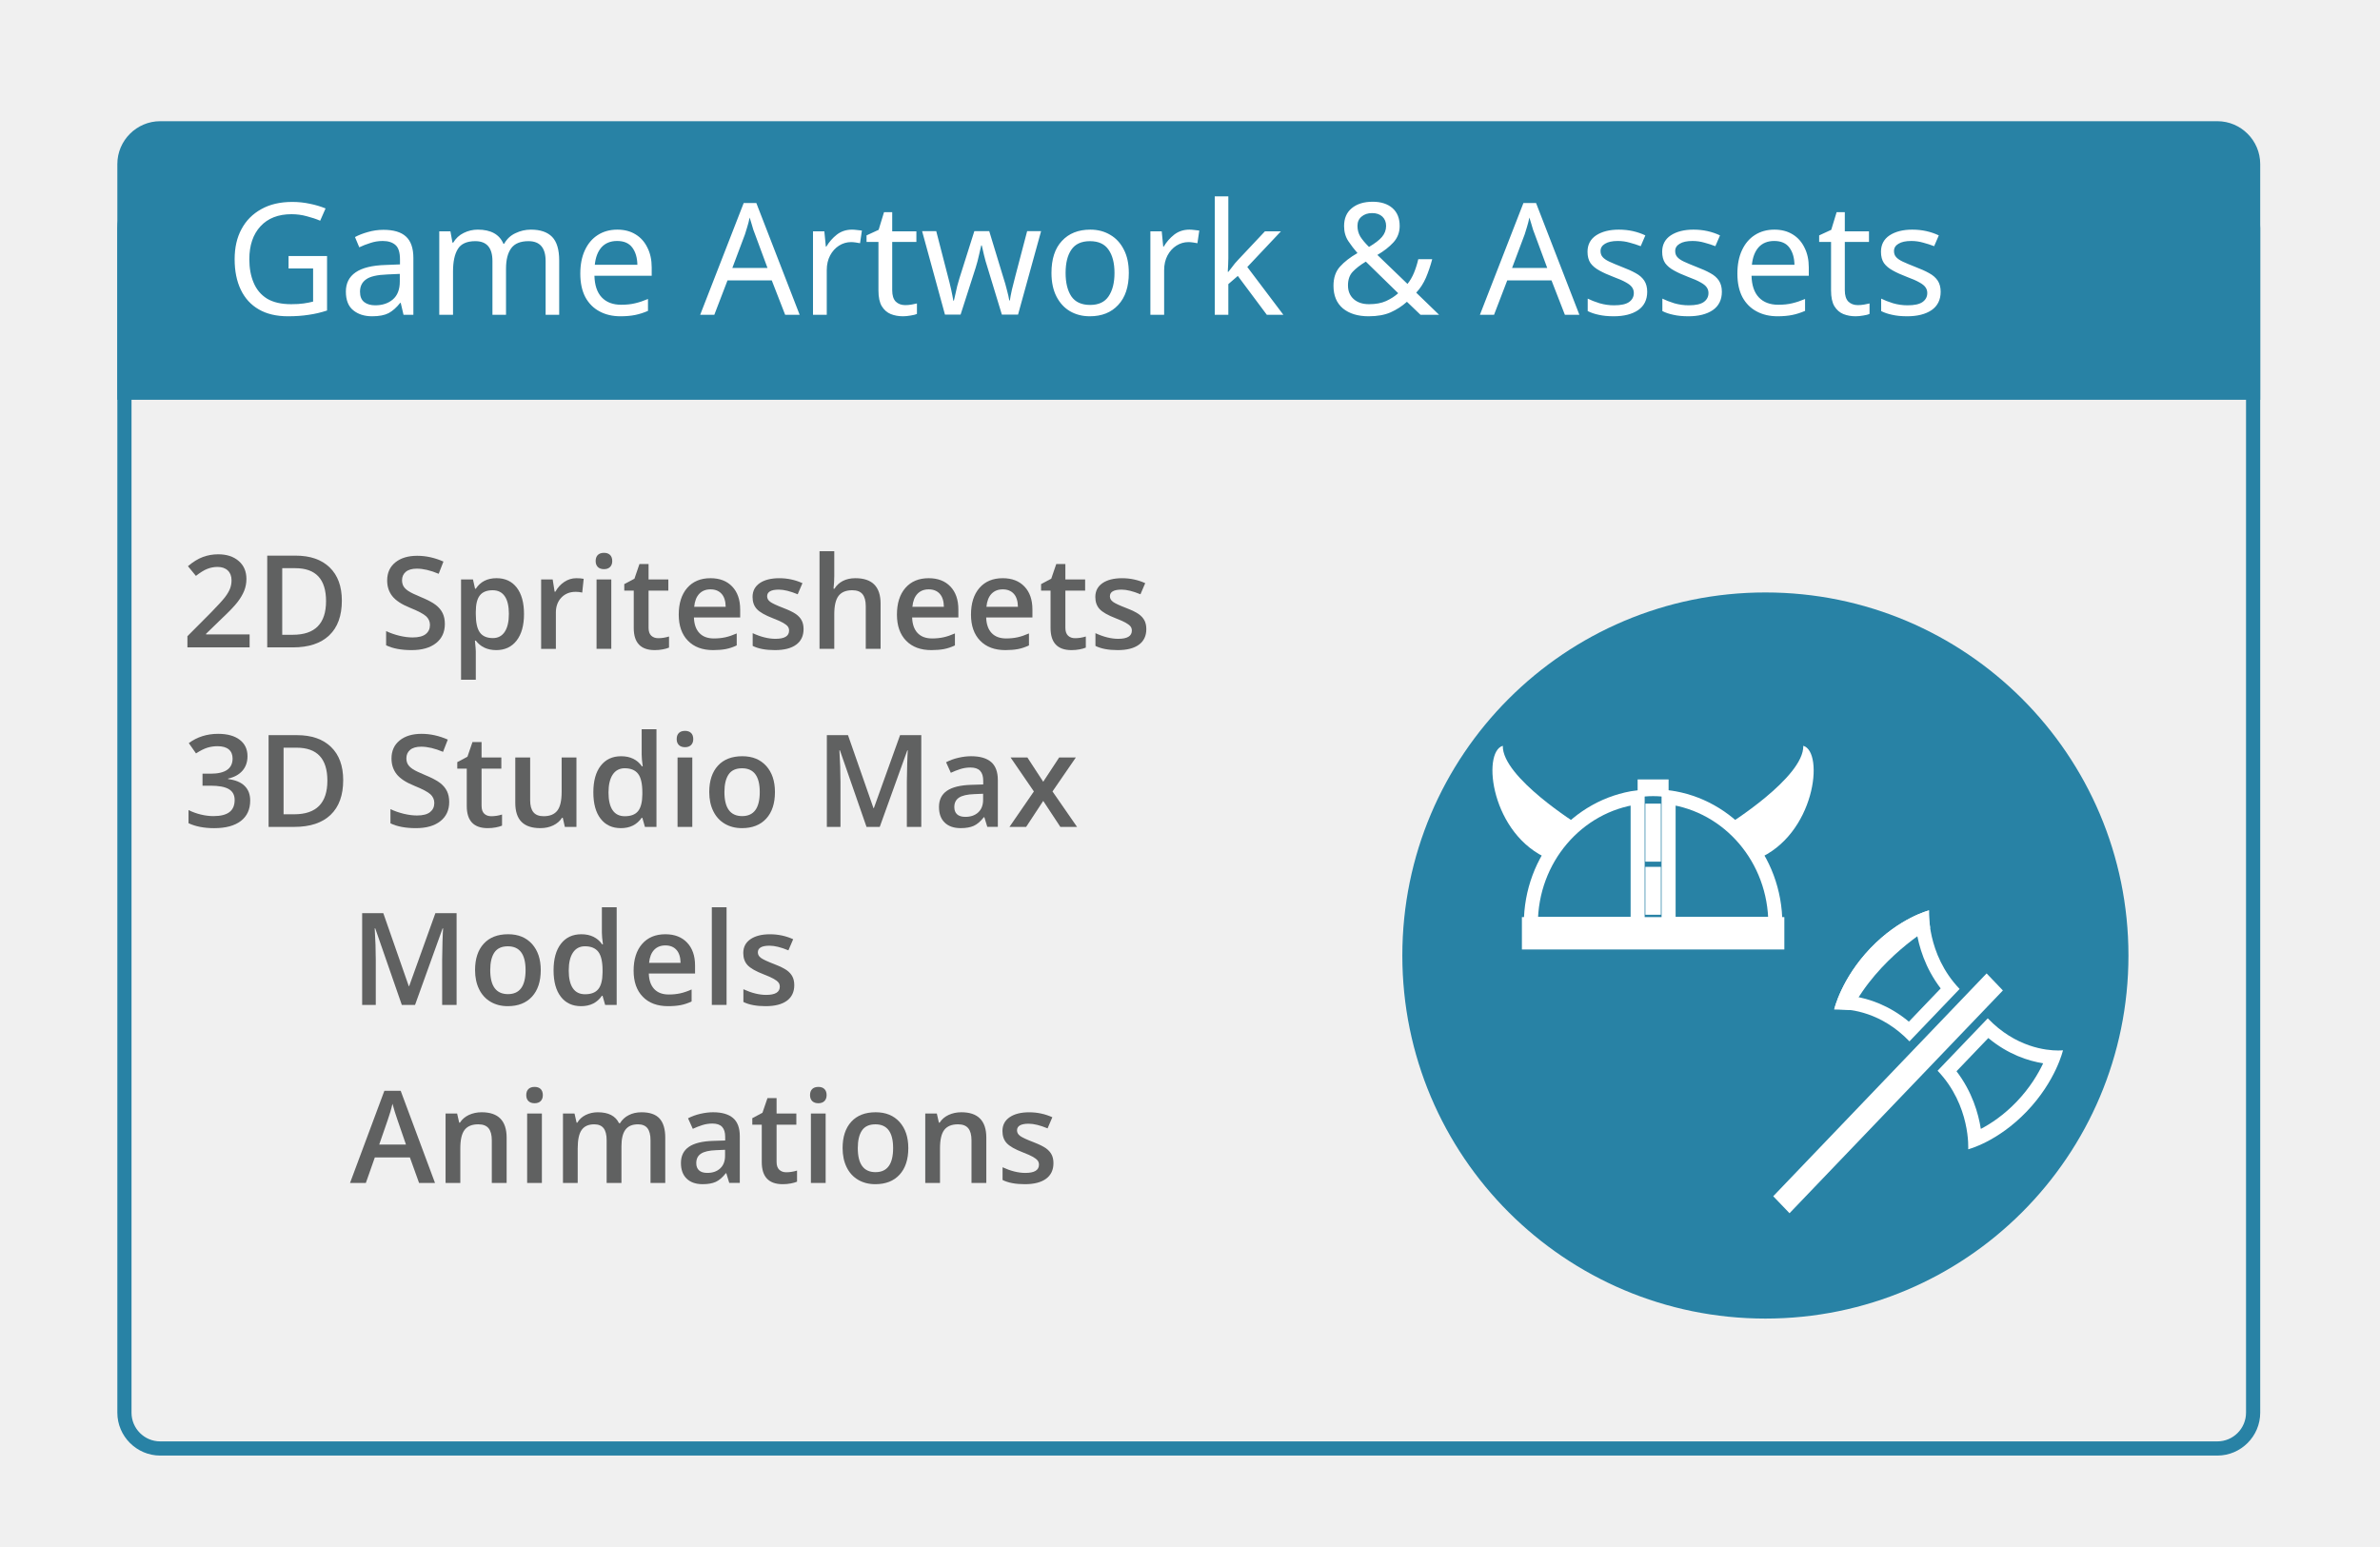
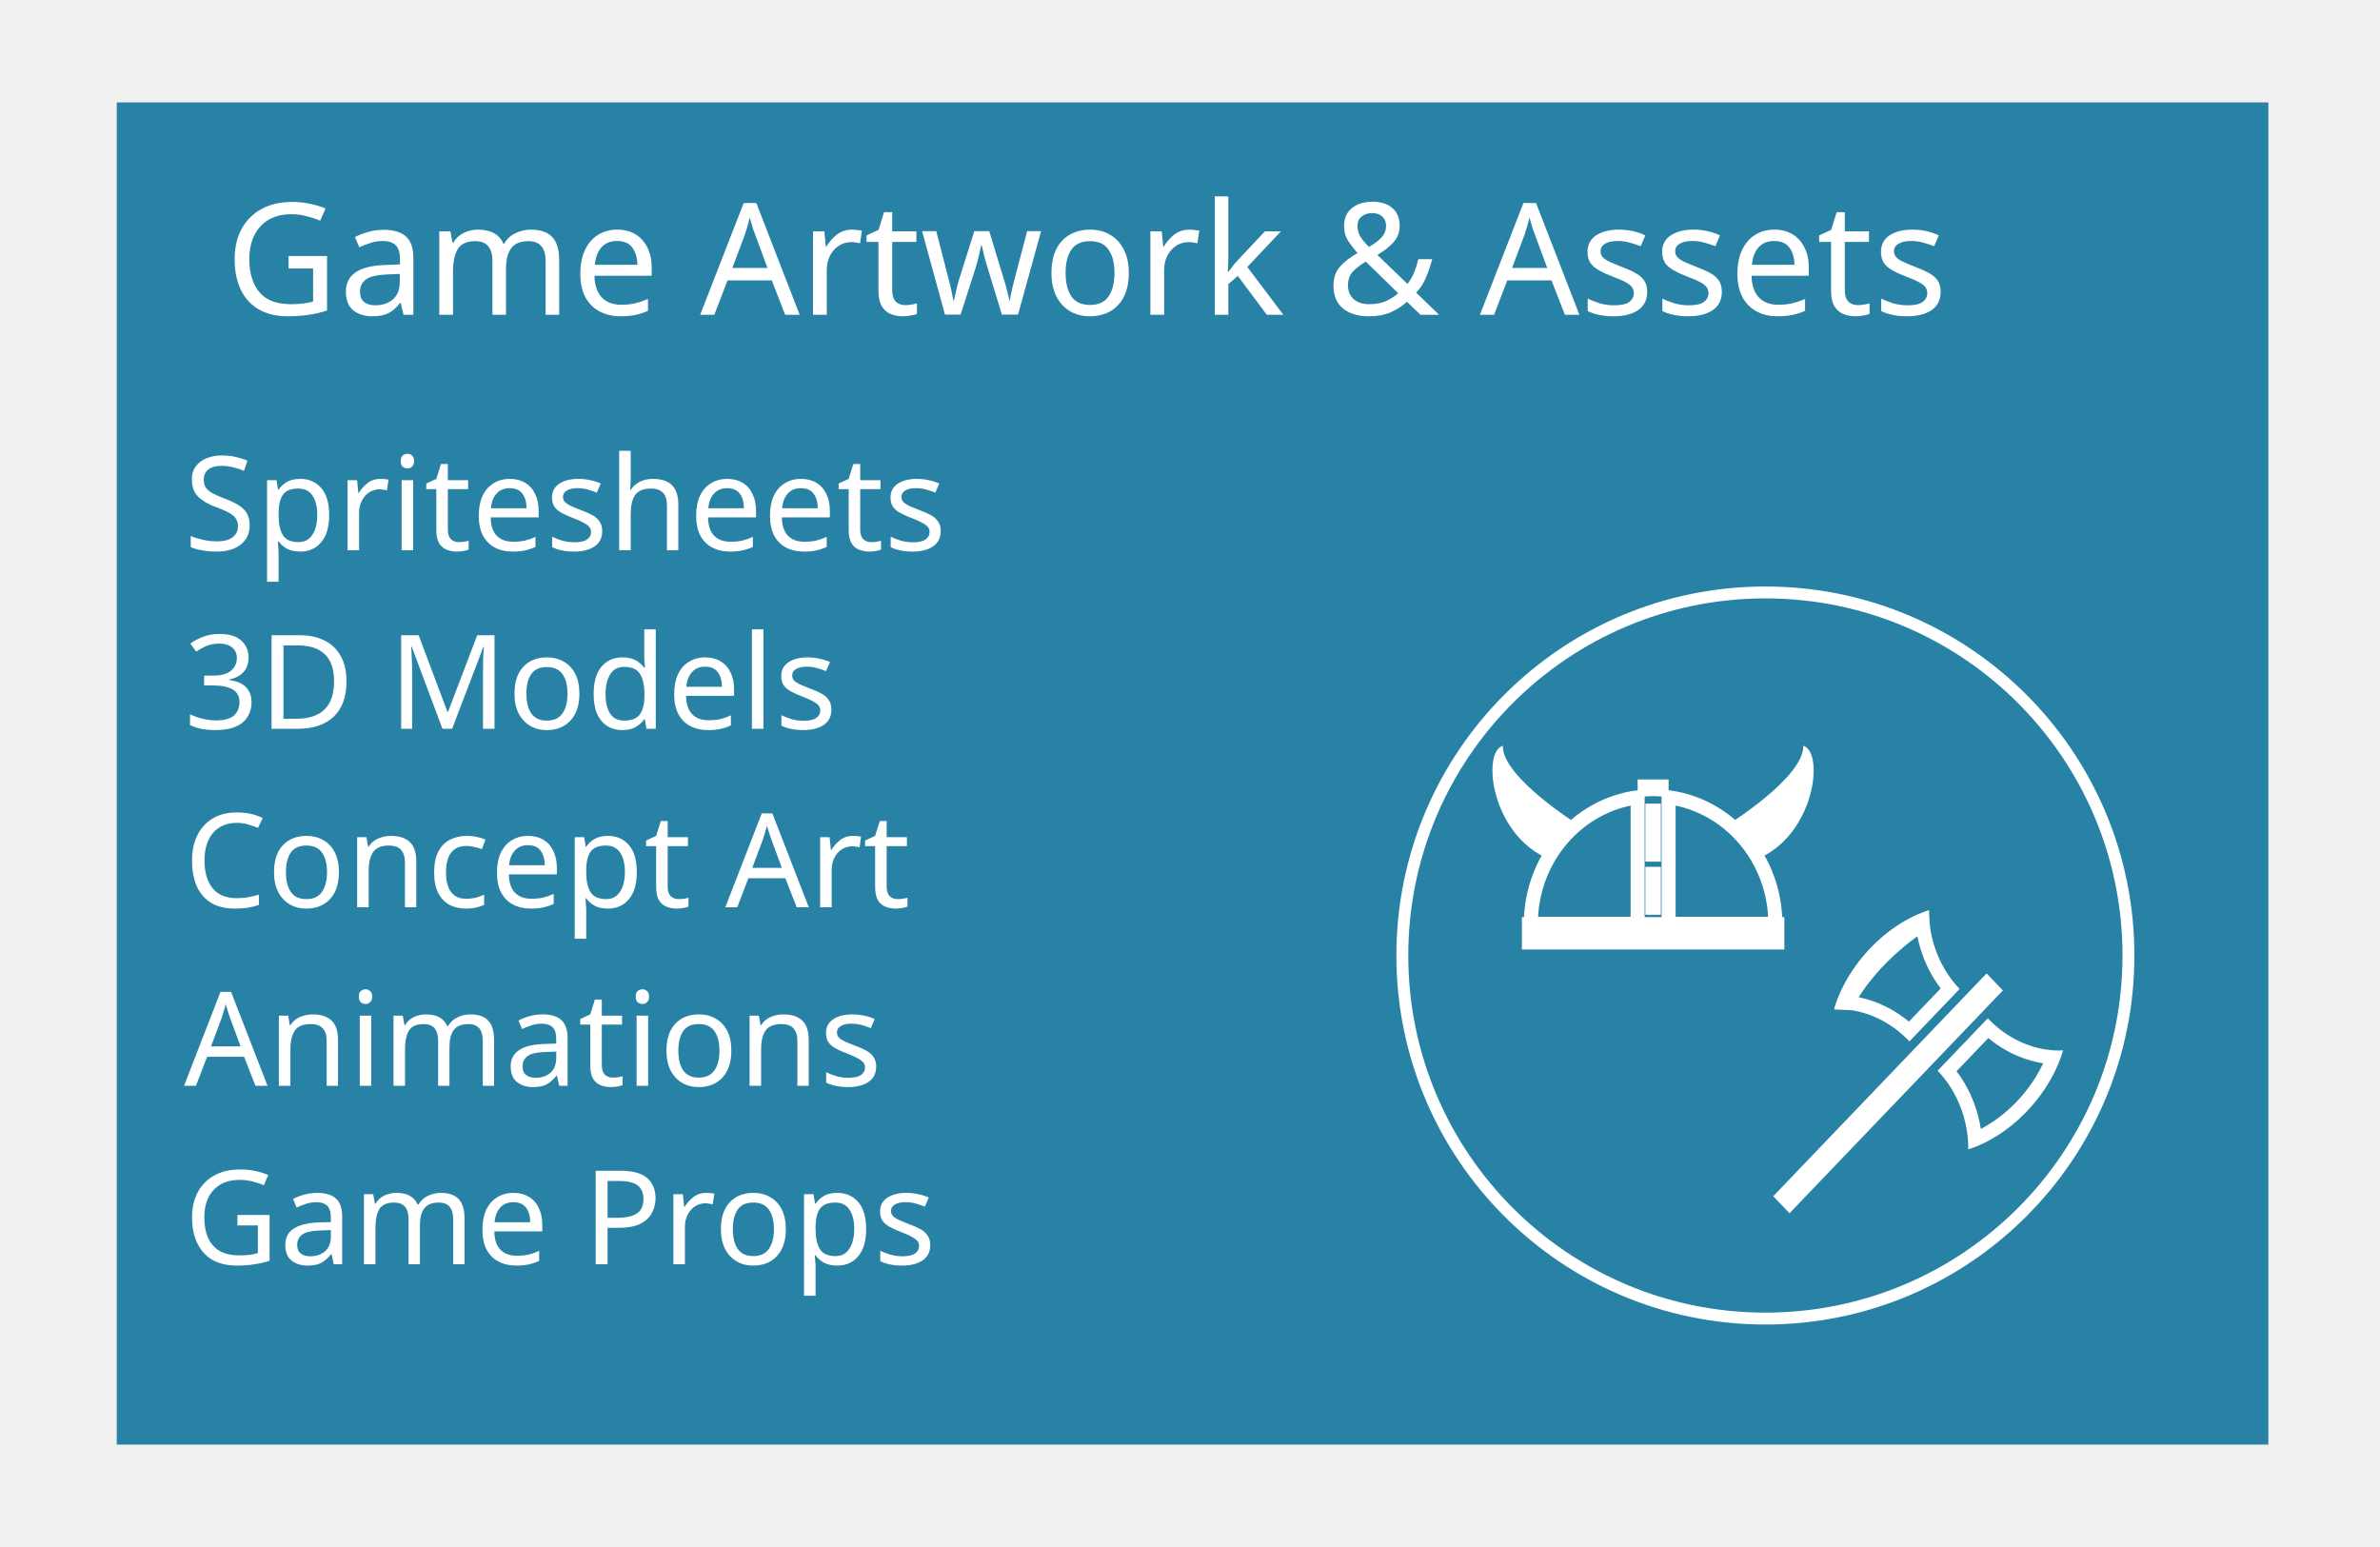
<svg xmlns="http://www.w3.org/2000/svg" version="1.1" x="0px" y="0px" width="200px" height="130px" viewBox="0 0 200 130" enable-background="new 0 0 200 130" xml:space="preserve">
  <g id="Layer_1">
-     <path fill="#606161" d="M20.975,54.401H15.75v-0.939l1.988-1.998c0.587-0.602,0.976-1.027,1.168-1.279   c0.191-0.251,0.331-0.487,0.419-0.709s0.132-0.458,0.132-0.711c0-0.35-0.104-0.624-0.313-0.823   c-0.21-0.201-0.498-0.301-0.867-0.301c-0.296,0-0.582,0.055-0.857,0.163c-0.276,0.109-0.595,0.307-0.957,0.59l-0.67-0.816   c0.429-0.362,0.846-0.619,1.25-0.77c0.404-0.151,0.835-0.228,1.292-0.228c0.717,0,1.292,0.188,1.725,0.563   c0.433,0.374,0.648,0.878,0.648,1.511c0,0.348-0.063,0.678-0.188,0.991c-0.125,0.313-0.316,0.635-0.574,0.968   c-0.259,0.332-0.688,0.781-1.29,1.347l-1.339,1.298v0.052h3.659V54.401z" />
-     <path fill="#606161" d="M28.727,50.473c0,1.272-0.353,2.245-1.06,2.918c-0.707,0.674-1.725,1.011-3.054,1.011h-2.156v-7.71h2.384   c1.227,0,2.181,0.33,2.863,0.991C28.386,48.344,28.727,49.274,28.727,50.473z M27.399,50.515c0-1.847-0.863-2.769-2.59-2.769   h-1.092v5.596h0.896C26.47,53.342,27.399,52.399,27.399,50.515z" />
-     <g>
-       <g>
-         <path fill="#2882A5" d="M186.333,16.775c1.328,0,2.409,1.082,2.409,2.411v99.527c0,1.33-1.081,2.412-2.409,2.412H13.463     c-1.33,0-2.411-1.082-2.411-2.412V19.187c0-1.329,1.082-2.411,2.411-2.411H186.333 M186.333,15.585H13.463     c-1.979,0-3.602,1.622-3.602,3.602v99.527c0,1.98,1.623,3.603,3.602,3.603h172.871c1.979,0,3.6-1.622,3.6-3.603V19.187     C189.933,17.207,188.313,15.585,186.333,15.585L186.333,15.585z" />
-       </g>
-     </g>
-     <path fill="#2882A5" d="M186.333,10.185H13.463c-1.979,0-3.602,1.62-3.602,3.601V28.19v1.803v3.603h3.602h172.871h3.6v-3.603V28.19   V13.785C189.933,11.805,188.313,10.185,186.333,10.185z" />
+     <rect x="9.813" y="8.606" fill="#2882A5" width="180.806" height="112.787" />
    <g>
      <rect x="18.92" y="16.499" fill="none" width="171.363" height="14.794" />
      <text transform="matrix(1 0 0 1 18.9209 26.4531)" fill="#FFFFFF" font-family="'OpenSans-Semibold'" font-size="13.097">Game Artwork &amp; Assets</text>
    </g>
-     <circle fill="#2882A5" cx="148.352" cy="80.295" r="30.509" />
-     <path fill="#606161" d="M37.383,52.433c0,0.685-0.248,1.224-0.743,1.612c-0.496,0.392-1.18,0.586-2.052,0.586   s-1.585-0.135-2.141-0.405v-1.193c0.352,0.167,0.726,0.296,1.12,0.392c0.396,0.094,0.764,0.142,1.105,0.142   c0.499,0,0.867-0.095,1.104-0.284c0.237-0.19,0.355-0.444,0.355-0.765c0-0.288-0.108-0.533-0.326-0.733   c-0.219-0.2-0.668-0.438-1.351-0.713c-0.703-0.283-1.198-0.609-1.487-0.975c-0.288-0.365-0.432-0.805-0.432-1.318   c0-0.644,0.229-1.149,0.686-1.519s1.07-0.555,1.84-0.555c0.738,0,1.474,0.163,2.204,0.485l-0.4,1.029   c-0.686-0.289-1.297-0.433-1.835-0.433c-0.408,0-0.718,0.089-0.929,0.266c-0.211,0.179-0.316,0.413-0.316,0.704   c0,0.201,0.043,0.372,0.127,0.515c0.084,0.142,0.224,0.276,0.417,0.403s0.541,0.294,1.044,0.502   c0.565,0.235,0.98,0.454,1.244,0.658s0.457,0.435,0.58,0.691S37.383,52.083,37.383,52.433z" />
-     <path fill="#606161" d="M41.703,54.631c-0.738,0-1.312-0.265-1.72-0.797H39.91c0.049,0.493,0.073,0.792,0.073,0.897v2.389h-1.239   v-8.427h1.002c0.028,0.108,0.087,0.369,0.175,0.78h0.063c0.387-0.591,0.967-0.886,1.74-0.886c0.729,0,1.295,0.264,1.701,0.791   c0.405,0.527,0.609,1.268,0.609,2.219c0,0.954-0.207,1.697-0.62,2.231S42.43,54.631,41.703,54.631z M41.402,49.6   c-0.492,0-0.852,0.145-1.078,0.433c-0.228,0.288-0.341,0.749-0.341,1.382v0.184c0,0.712,0.113,1.225,0.338,1.544   c0.225,0.317,0.593,0.477,1.103,0.477c0.429,0,0.759-0.176,0.991-0.527c0.231-0.352,0.348-0.852,0.348-1.502   c0-0.654-0.115-1.149-0.346-1.485S41.848,49.6,41.402,49.6z" />
-     <path fill="#606161" d="M48.431,48.588c0.25,0,0.455,0.018,0.617,0.053l-0.121,1.155c-0.176-0.042-0.358-0.063-0.549-0.063   c-0.495,0-0.897,0.162-1.205,0.485s-0.461,0.743-0.461,1.26v3.048h-1.239v-5.832h0.97l0.164,1.027h0.063   c0.193-0.347,0.445-0.623,0.756-0.827C47.738,48.689,48.073,48.588,48.431,48.588z" />
-     <path fill="#606161" d="M50.055,47.147c0-0.221,0.062-0.392,0.182-0.511c0.122-0.12,0.295-0.18,0.521-0.18   c0.218,0,0.387,0.06,0.509,0.18c0.121,0.119,0.182,0.29,0.182,0.511c0,0.211-0.061,0.377-0.182,0.499   c-0.122,0.121-0.291,0.182-0.509,0.182c-0.226,0-0.398-0.061-0.521-0.182C50.117,47.524,50.055,47.358,50.055,47.147z    M51.369,54.525h-1.239v-5.832h1.239V54.525z" />
-     <path fill="#606161" d="M55.313,53.629c0.303,0,0.604-0.048,0.907-0.142v0.933c-0.137,0.06-0.314,0.11-0.529,0.15   c-0.217,0.041-0.441,0.061-0.673,0.061c-1.175,0-1.762-0.619-1.762-1.856v-3.143H52.46v-0.549l0.854-0.453l0.422-1.234h0.765v1.298   h1.661v0.938h-1.661v3.122c0,0.299,0.074,0.519,0.224,0.662C54.875,53.558,55.071,53.629,55.313,53.629z" />
-     <path fill="#606161" d="M59.933,54.631c-0.907,0-1.617-0.265-2.128-0.793c-0.512-0.53-0.768-1.258-0.768-2.186   c0-0.953,0.237-1.702,0.712-2.248c0.475-0.544,1.127-0.816,1.956-0.816c0.771,0,1.379,0.234,1.825,0.701   c0.446,0.468,0.67,1.111,0.67,1.93v0.67h-3.887c0.018,0.566,0.17,1.001,0.459,1.306c0.288,0.304,0.694,0.456,1.218,0.456   c0.345,0,0.665-0.033,0.962-0.098c0.297-0.065,0.616-0.174,0.958-0.324v1.006c-0.303,0.146-0.608,0.248-0.918,0.308   C60.683,54.601,60.33,54.631,59.933,54.631z M59.706,49.526c-0.394,0-0.709,0.125-0.946,0.375   c-0.237,0.249-0.379,0.612-0.425,1.091h2.647c-0.007-0.481-0.123-0.846-0.348-1.095C60.409,49.65,60.1,49.526,59.706,49.526z" />
-     <path fill="#606161" d="M67.527,52.863c0,0.57-0.208,1.007-0.623,1.312c-0.414,0.304-1.009,0.456-1.782,0.456   c-0.776,0-1.4-0.117-1.872-0.354v-1.07c0.686,0.316,1.324,0.475,1.914,0.475c0.764,0,1.145-0.229,1.145-0.691   c0-0.147-0.042-0.27-0.126-0.368c-0.085-0.099-0.224-0.201-0.417-0.307s-0.462-0.224-0.807-0.358   c-0.672-0.26-1.126-0.52-1.363-0.781c-0.237-0.259-0.356-0.596-0.356-1.012c0-0.498,0.201-0.887,0.604-1.163   c0.403-0.275,0.951-0.413,1.644-0.413c0.686,0,1.334,0.139,1.945,0.416l-0.4,0.934c-0.629-0.26-1.158-0.391-1.587-0.391   c-0.654,0-0.981,0.187-0.981,0.56c0,0.183,0.085,0.337,0.256,0.464c0.17,0.127,0.542,0.301,1.115,0.521   c0.481,0.188,0.832,0.357,1.05,0.512c0.218,0.155,0.38,0.333,0.485,0.536C67.474,52.341,67.527,52.584,67.527,52.863z" />
-     <path fill="#606161" d="M73.997,54.525h-1.244v-3.586c0-0.45-0.091-0.785-0.271-1.008c-0.182-0.221-0.469-0.332-0.862-0.332   c-0.521,0-0.903,0.156-1.147,0.467c-0.244,0.312-0.366,0.833-0.366,1.564v2.895h-1.239V46.32h1.239v2.083   c0,0.334-0.021,0.69-0.063,1.07h0.079c0.169-0.281,0.403-0.499,0.705-0.654c0.3-0.154,0.65-0.231,1.052-0.231   c1.413,0,2.119,0.711,2.119,2.136V54.525z" />
-     <path fill="#606161" d="M78.268,54.631c-0.906,0-1.616-0.265-2.127-0.793c-0.513-0.53-0.768-1.258-0.768-2.186   c0-0.953,0.237-1.702,0.712-2.248c0.475-0.544,1.127-0.816,1.956-0.816c0.771,0,1.378,0.234,1.825,0.701   c0.446,0.468,0.669,1.111,0.669,1.93v0.67H76.65c0.018,0.566,0.17,1.001,0.458,1.306c0.289,0.304,0.694,0.456,1.219,0.456   c0.345,0,0.665-0.033,0.962-0.098c0.297-0.065,0.616-0.174,0.957-0.324v1.006c-0.302,0.146-0.607,0.248-0.917,0.308   C79.019,54.601,78.666,54.631,78.268,54.631z M78.042,49.526c-0.394,0-0.709,0.125-0.946,0.375   c-0.237,0.249-0.379,0.612-0.425,1.091h2.647c-0.007-0.481-0.123-0.846-0.348-1.095C78.745,49.65,78.435,49.526,78.042,49.526z" />
-     <path fill="#606161" d="M84.491,54.631c-0.906,0-1.616-0.265-2.127-0.793c-0.513-0.53-0.768-1.258-0.768-2.186   c0-0.953,0.237-1.702,0.712-2.248c0.475-0.544,1.127-0.816,1.956-0.816c0.771,0,1.378,0.234,1.825,0.701   c0.446,0.468,0.669,1.111,0.669,1.93v0.67h-3.886c0.018,0.566,0.17,1.001,0.458,1.306c0.289,0.304,0.694,0.456,1.219,0.456   c0.345,0,0.665-0.033,0.962-0.098c0.297-0.065,0.616-0.174,0.957-0.324v1.006c-0.302,0.146-0.607,0.248-0.917,0.308   C85.242,54.601,84.888,54.631,84.491,54.631z M84.264,49.526c-0.394,0-0.709,0.125-0.946,0.375   c-0.237,0.249-0.379,0.612-0.425,1.091h2.647c-0.007-0.481-0.123-0.846-0.348-1.095C84.967,49.65,84.658,49.526,84.264,49.526z" />
-     <path fill="#606161" d="M90.339,53.629c0.303,0,0.604-0.048,0.907-0.142v0.933c-0.138,0.06-0.314,0.11-0.53,0.15   c-0.217,0.041-0.44,0.061-0.672,0.061c-1.175,0-1.762-0.619-1.762-1.856v-3.143h-0.796v-0.549l0.854-0.453l0.422-1.234h0.765v1.298   h1.661v0.938h-1.661v3.122c0,0.299,0.075,0.519,0.225,0.662C89.901,53.558,90.097,53.629,90.339,53.629z" />
-     <path fill="#606161" d="M96.33,52.863c0,0.57-0.207,1.007-0.622,1.312c-0.415,0.304-1.009,0.456-1.782,0.456   c-0.777,0-1.401-0.117-1.872-0.354v-1.07c0.686,0.316,1.323,0.475,1.914,0.475c0.763,0,1.145-0.229,1.145-0.691   c0-0.147-0.042-0.27-0.127-0.368c-0.084-0.099-0.223-0.201-0.416-0.307s-0.463-0.224-0.807-0.358   c-0.672-0.26-1.127-0.52-1.363-0.781c-0.238-0.259-0.356-0.596-0.356-1.012c0-0.498,0.201-0.887,0.604-1.163   c0.402-0.275,0.95-0.413,1.644-0.413c0.686,0,1.334,0.139,1.945,0.416l-0.4,0.934c-0.63-0.26-1.158-0.391-1.588-0.391   c-0.653,0-0.98,0.187-0.98,0.56c0,0.183,0.085,0.337,0.256,0.464c0.17,0.127,0.542,0.301,1.115,0.521   c0.481,0.188,0.831,0.357,1.05,0.512c0.218,0.155,0.379,0.333,0.484,0.536C96.277,52.341,96.33,52.584,96.33,52.863z" />
-     <path fill="#606161" d="M20.798,63.549c0,0.488-0.143,0.895-0.427,1.221c-0.285,0.324-0.686,0.544-1.202,0.656v0.042   c0.618,0.077,1.082,0.27,1.392,0.578c0.31,0.307,0.464,0.716,0.464,1.226c0,0.742-0.262,1.313-0.785,1.717   c-0.524,0.402-1.27,0.604-2.236,0.604c-0.854,0-1.575-0.139-2.162-0.417v-1.102c0.327,0.161,0.674,0.287,1.039,0.375   s0.717,0.131,1.055,0.131c0.598,0,1.044-0.11,1.34-0.333c0.295-0.22,0.442-0.563,0.442-1.027c0-0.411-0.163-0.714-0.49-0.907   s-0.84-0.289-1.54-0.289h-0.67v-1.008h0.681c1.23,0,1.846-0.426,1.846-1.276c0-0.33-0.107-0.585-0.321-0.766   c-0.215-0.178-0.531-0.268-0.949-0.268c-0.292,0-0.573,0.041-0.844,0.124c-0.271,0.082-0.591,0.243-0.96,0.481l-0.606-0.865   c0.706-0.519,1.527-0.78,2.463-0.78c0.776,0,1.383,0.168,1.819,0.502C20.581,62.501,20.798,62.961,20.798,63.549z" />
-     <path fill="#606161" d="M28.84,65.559c0,1.272-0.354,2.245-1.06,2.918c-0.707,0.674-1.725,1.01-3.054,1.01h-2.156v-7.71h2.383   c1.228,0,2.182,0.331,2.864,0.991C28.5,63.429,28.84,64.359,28.84,65.559z M27.511,65.601c0-1.847-0.862-2.77-2.589-2.77h-1.092   v5.596h0.896C26.583,68.427,27.511,67.484,27.511,65.601z" />
-     <path fill="#606161" d="M37.748,67.394c0,0.685-0.248,1.224-0.744,1.612c-0.495,0.392-1.179,0.586-2.051,0.586   s-1.586-0.135-2.142-0.405v-1.193c0.352,0.167,0.726,0.296,1.121,0.392c0.396,0.094,0.764,0.142,1.104,0.142   c0.499,0,0.867-0.095,1.105-0.284c0.236-0.19,0.355-0.444,0.355-0.765c0-0.288-0.109-0.533-0.327-0.733s-0.668-0.438-1.35-0.713   c-0.703-0.283-1.199-0.609-1.487-0.975s-0.433-0.805-0.433-1.318c0-0.644,0.229-1.149,0.686-1.519s1.07-0.555,1.841-0.555   c0.738,0,1.473,0.163,2.204,0.485l-0.4,1.029c-0.686-0.289-1.298-0.433-1.836-0.433c-0.407,0-0.717,0.089-0.928,0.266   c-0.211,0.179-0.316,0.413-0.316,0.704c0,0.201,0.042,0.372,0.127,0.515c0.084,0.142,0.223,0.276,0.416,0.403   s0.542,0.294,1.044,0.502c0.566,0.235,0.981,0.454,1.245,0.658s0.457,0.435,0.58,0.691S37.748,67.044,37.748,67.394z" />
-     <path fill="#606161" d="M41.281,68.59c0.302,0,0.604-0.048,0.907-0.142v0.933c-0.138,0.06-0.314,0.11-0.53,0.15   c-0.217,0.041-0.44,0.061-0.673,0.061c-1.174,0-1.761-0.619-1.761-1.856v-3.143h-0.797v-0.549l0.854-0.453l0.422-1.234h0.765v1.298   h1.661v0.938h-1.661v3.122c0,0.299,0.074,0.519,0.224,0.662C40.841,68.519,41.038,68.59,41.281,68.59z" />
-     <path fill="#606161" d="M47.466,69.486l-0.174-0.764h-0.063c-0.172,0.271-0.418,0.482-0.735,0.637   c-0.318,0.155-0.682,0.232-1.089,0.232c-0.707,0-1.234-0.176-1.582-0.527c-0.349-0.352-0.522-0.884-0.522-1.599v-3.812h1.25v3.596   c0,0.447,0.091,0.782,0.274,1.005c0.183,0.224,0.469,0.335,0.859,0.335c0.521,0,0.902-0.156,1.147-0.467   c0.243-0.312,0.366-0.832,0.366-1.564v-2.904h1.244v5.832H47.466z" />
-     <path fill="#606161" d="M52.175,69.592c-0.728,0-1.295-0.264-1.703-0.791s-0.611-1.267-0.611-2.221c0-0.955,0.206-1.7,0.619-2.232   c0.413-0.533,0.985-0.799,1.717-0.799c0.767,0,1.35,0.283,1.751,0.85h0.063c-0.06-0.419-0.089-0.75-0.089-0.992v-2.125h1.244v8.205   h-0.971l-0.216-0.764h-0.058C53.524,69.301,52.942,69.592,52.175,69.592z M52.507,68.59c0.51,0,0.881-0.143,1.113-0.43   c0.231-0.286,0.352-0.752,0.358-1.395v-0.174c0-0.734-0.119-1.258-0.358-1.566c-0.239-0.31-0.613-0.465-1.123-0.465   c-0.437,0-0.772,0.178-1.008,0.53c-0.235,0.354-0.354,0.856-0.354,1.511c0,0.647,0.114,1.14,0.343,1.479   C51.708,68.42,52.05,68.59,52.507,68.59z" />
-     <path fill="#606161" d="M56.864,62.108c0-0.221,0.061-0.392,0.182-0.511c0.122-0.12,0.295-0.18,0.52-0.18   c0.218,0,0.388,0.06,0.509,0.18c0.121,0.119,0.182,0.29,0.182,0.511c0,0.211-0.061,0.377-0.182,0.499   c-0.121,0.121-0.291,0.182-0.509,0.182c-0.225,0-0.397-0.061-0.52-0.182C56.924,62.485,56.864,62.319,56.864,62.108z    M58.176,69.486h-1.239v-5.832h1.239V69.486z" />
-     <path fill="#606161" d="M65.122,66.559c0,0.954-0.244,1.697-0.732,2.231c-0.489,0.534-1.169,0.802-2.041,0.802   c-0.545,0-1.026-0.123-1.445-0.369c-0.418-0.246-0.74-0.599-0.965-1.061c-0.225-0.459-0.338-0.994-0.338-1.604   c0-0.944,0.243-1.683,0.729-2.215c0.484-0.529,1.169-0.795,2.051-0.795c0.844,0,1.512,0.271,2.004,0.814   S65.122,65.639,65.122,66.559z M60.876,66.559c0,1.348,0.498,2.021,1.492,2.021c0.984,0,1.477-0.673,1.477-2.021   c0-1.331-0.495-1.998-1.486-1.998c-0.521,0-0.898,0.173-1.132,0.518C60.994,65.422,60.876,65.917,60.876,66.559z" />
-     <path fill="#606161" d="M72.816,69.486l-2.236-6.438h-0.042c0.06,0.956,0.09,1.853,0.09,2.688v3.75h-1.145v-7.71h1.777l2.141,6.133   h0.032l2.204-6.133h1.782v7.71h-1.213v-3.813c0-0.382,0.01-0.881,0.029-1.497c0.019-0.614,0.036-0.987,0.05-1.118h-0.042   l-2.315,6.429H72.816z" />
-     <path fill="#606161" d="M82.967,69.486l-0.248-0.813h-0.042c-0.281,0.355-0.564,0.597-0.85,0.726   c-0.284,0.128-0.65,0.192-1.097,0.192c-0.573,0-1.021-0.154-1.342-0.464c-0.322-0.31-0.482-0.747-0.482-1.313   c0-0.603,0.223-1.055,0.67-1.362c0.446-0.305,1.126-0.472,2.04-0.5l1.008-0.031v-0.313c0-0.371-0.088-0.65-0.261-0.835   c-0.175-0.185-0.444-0.276-0.81-0.276c-0.299,0-0.586,0.044-0.86,0.132c-0.273,0.088-0.537,0.191-0.791,0.311l-0.4-0.886   c0.316-0.165,0.663-0.291,1.039-0.377s0.731-0.129,1.065-0.129c0.741,0,1.301,0.161,1.679,0.484   c0.378,0.324,0.567,0.832,0.567,1.525v3.928H82.967z M81.122,68.643c0.45,0,0.811-0.125,1.084-0.377   c0.271-0.251,0.408-0.604,0.408-1.058v-0.506l-0.749,0.031c-0.583,0.021-1.008,0.118-1.273,0.293   c-0.266,0.174-0.398,0.439-0.398,0.798c0,0.262,0.078,0.462,0.232,0.605C80.58,68.571,80.812,68.643,81.122,68.643z" />
-     <path fill="#606161" d="M86.88,66.508l-1.957-2.854h1.413l1.329,2.04l1.34-2.04h1.402l-1.962,2.854l2.063,2.979h-1.403   l-1.439-2.184l-1.435,2.184h-1.402L86.88,66.508z" />
-     <path fill="#606161" d="M33.766,84.446l-2.236-6.438h-0.042c0.06,0.956,0.09,1.853,0.09,2.688v3.75h-1.145v-7.71h1.777l2.141,6.133   h0.032l2.204-6.133h1.782v7.71h-1.213v-3.813c0-0.382,0.01-0.881,0.029-1.498c0.019-0.613,0.036-0.986,0.05-1.117h-0.042   l-2.315,6.429H33.766z" />
-     <path fill="#606161" d="M45.441,81.519c0,0.954-0.244,1.697-0.732,2.231c-0.489,0.534-1.169,0.802-2.041,0.802   c-0.545,0-1.026-0.123-1.445-0.369c-0.418-0.246-0.739-0.599-0.965-1.061c-0.225-0.46-0.337-0.994-0.337-1.604   c0-0.944,0.242-1.683,0.728-2.215c0.485-0.529,1.169-0.796,2.051-0.796c0.844,0,1.512,0.272,2.004,0.814   C45.195,79.866,45.441,80.599,45.441,81.519z M41.196,81.519c0,1.348,0.498,2.021,1.493,2.021c0.984,0,1.477-0.673,1.477-2.021   c0-1.331-0.496-1.998-1.487-1.998c-0.521,0-0.897,0.173-1.132,0.517C41.313,80.382,41.196,80.877,41.196,81.519z" />
-     <path fill="#606161" d="M48.833,84.552c-0.729,0-1.296-0.264-1.704-0.791c-0.407-0.527-0.611-1.267-0.611-2.221   c0-0.955,0.206-1.7,0.62-2.232c0.412-0.533,0.984-0.8,1.716-0.8c0.767,0,1.351,0.284,1.751,0.85h0.063   c-0.06-0.418-0.09-0.75-0.09-0.991V76.24h1.244v8.206h-0.97l-0.217-0.765h-0.058C50.18,84.261,49.598,84.552,48.833,84.552z    M49.165,83.55c0.51,0,0.881-0.144,1.112-0.431c0.232-0.285,0.352-0.751,0.358-1.395v-0.173c0-0.735-0.119-1.258-0.358-1.567   c-0.239-0.309-0.613-0.464-1.123-0.464c-0.436,0-0.771,0.177-1.007,0.53c-0.236,0.354-0.354,0.856-0.354,1.51   c0,0.648,0.114,1.141,0.343,1.48C48.365,83.38,48.708,83.55,49.165,83.55z" />
-     <path fill="#606161" d="M56.141,84.552c-0.907,0-1.616-0.265-2.128-0.794s-0.768-1.257-0.768-2.186   c0-0.952,0.237-1.701,0.712-2.247c0.475-0.544,1.127-0.817,1.957-0.817c0.77,0,1.378,0.234,1.824,0.702s0.67,1.111,0.67,1.929   v0.671h-3.887c0.018,0.565,0.171,1.001,0.459,1.306c0.288,0.303,0.694,0.455,1.218,0.455c0.345,0,0.665-0.032,0.963-0.097   c0.297-0.065,0.616-0.174,0.957-0.325v1.007c-0.303,0.146-0.608,0.247-0.918,0.308C56.892,84.521,56.539,84.552,56.141,84.552z    M55.915,79.447c-0.394,0-0.709,0.125-0.947,0.375c-0.236,0.249-0.378,0.612-0.424,1.091h2.647   c-0.008-0.481-0.123-0.847-0.349-1.095C56.618,79.571,56.308,79.447,55.915,79.447z" />
-     <path fill="#606161" d="M61.056,84.446h-1.239V76.24h1.239V84.446z" />
-     <path fill="#606161" d="M66.746,82.784c0,0.569-0.207,1.007-0.622,1.312c-0.415,0.304-1.009,0.456-1.782,0.456   c-0.777,0-1.401-0.117-1.872-0.354v-1.069c0.686,0.316,1.323,0.475,1.914,0.475c0.763,0,1.145-0.229,1.145-0.691   c0-0.147-0.042-0.27-0.127-0.368c-0.084-0.099-0.223-0.201-0.416-0.307s-0.463-0.225-0.807-0.359   c-0.672-0.259-1.127-0.519-1.363-0.78c-0.238-0.259-0.356-0.597-0.356-1.013c0-0.498,0.201-0.886,0.604-1.162   c0.402-0.275,0.95-0.414,1.644-0.414c0.686,0,1.334,0.14,1.945,0.416l-0.4,0.935c-0.63-0.261-1.158-0.391-1.588-0.391   c-0.653,0-0.98,0.187-0.98,0.56c0,0.183,0.085,0.337,0.256,0.464c0.17,0.126,0.542,0.301,1.115,0.521   c0.481,0.188,0.831,0.357,1.05,0.512c0.218,0.155,0.379,0.333,0.484,0.536C66.693,82.262,66.746,82.504,66.746,82.784z" />
-     <path fill="#606161" d="M35.216,99.406l-0.771-2.142h-2.947l-0.754,2.142h-1.329l2.885-7.742h1.371l2.884,7.742H35.216z    M34.114,96.179l-0.723-2.099c-0.053-0.141-0.126-0.362-0.219-0.665c-0.093-0.302-0.157-0.523-0.192-0.664   c-0.095,0.433-0.233,0.905-0.416,1.419l-0.696,2.009H34.114z" />
-     <path fill="#606161" d="M42.573,99.406h-1.245V95.82c0-0.45-0.091-0.785-0.271-1.008c-0.182-0.221-0.469-0.332-0.863-0.332   c-0.523,0-0.906,0.154-1.149,0.464c-0.242,0.31-0.363,0.829-0.363,1.556v2.906h-1.239v-5.833h0.97l0.174,0.766h0.063   c0.176-0.278,0.426-0.492,0.749-0.645c0.323-0.15,0.682-0.227,1.076-0.227c1.398,0,2.099,0.712,2.099,2.137V99.406z" />
-     <path fill="#606161" d="M44.223,92.027c0-0.22,0.061-0.391,0.182-0.511c0.122-0.119,0.295-0.179,0.52-0.179   c0.218,0,0.388,0.06,0.51,0.179c0.12,0.12,0.182,0.291,0.182,0.511c0,0.211-0.062,0.378-0.182,0.5   c-0.122,0.12-0.292,0.182-0.51,0.182c-0.225,0-0.397-0.062-0.52-0.182C44.284,92.405,44.223,92.238,44.223,92.027z M45.537,99.406   h-1.239v-5.833h1.239V99.406z" />
-     <path fill="#606161" d="M52.223,99.406h-1.245V95.81c0-0.446-0.084-0.779-0.253-1c-0.169-0.219-0.433-0.329-0.791-0.329   c-0.478,0-0.829,0.156-1.052,0.467c-0.224,0.312-0.335,0.829-0.335,1.553v2.906h-1.239v-5.833h0.971l0.174,0.766h0.063   c0.161-0.278,0.396-0.492,0.703-0.645c0.308-0.15,0.646-0.227,1.016-0.227c0.896,0,1.49,0.306,1.782,0.918h0.085   c0.172-0.288,0.414-0.514,0.728-0.675c0.313-0.162,0.671-0.243,1.075-0.243c0.696,0,1.203,0.176,1.522,0.527   c0.317,0.352,0.477,0.889,0.477,1.609v3.802h-1.239V95.81c0-0.446-0.086-0.779-0.256-1c-0.171-0.219-0.435-0.329-0.794-0.329   c-0.481,0-0.834,0.15-1.057,0.451c-0.224,0.3-0.335,0.762-0.335,1.384V99.406z" />
-     <path fill="#606161" d="M61.283,99.406l-0.248-0.813h-0.042c-0.281,0.355-0.564,0.597-0.849,0.726   c-0.285,0.128-0.65,0.192-1.098,0.192c-0.572,0-1.021-0.155-1.342-0.465c-0.322-0.309-0.482-0.746-0.482-1.313   c0-0.602,0.224-1.055,0.67-1.361c0.446-0.305,1.127-0.473,2.041-0.5l1.007-0.032v-0.312c0-0.371-0.087-0.65-0.261-0.836   c-0.175-0.184-0.444-0.276-0.81-0.276c-0.299,0-0.586,0.045-0.859,0.133c-0.274,0.088-0.538,0.19-0.791,0.311l-0.401-0.886   c0.316-0.166,0.663-0.291,1.039-0.378c0.376-0.085,0.731-0.129,1.065-0.129c0.741,0,1.301,0.162,1.679,0.485   s0.567,0.832,0.567,1.524v3.929H61.283z M59.437,98.563c0.45,0,0.811-0.126,1.084-0.378c0.271-0.251,0.408-0.604,0.408-1.057   v-0.507l-0.749,0.032c-0.583,0.021-1.008,0.118-1.272,0.293c-0.267,0.173-0.398,0.439-0.398,0.798c0,0.262,0.077,0.462,0.231,0.604   C58.896,98.49,59.127,98.563,59.437,98.563z" />
-     <path fill="#606161" d="M66.071,98.51c0.303,0,0.604-0.049,0.907-0.143v0.934c-0.137,0.06-0.314,0.109-0.529,0.149   c-0.217,0.041-0.441,0.062-0.673,0.062c-1.175,0-1.762-0.619-1.762-1.856v-3.144h-0.796v-0.548l0.854-0.454l0.422-1.233h0.765   v1.297h1.661v0.938h-1.661v3.122c0,0.299,0.074,0.52,0.224,0.662C65.632,98.438,65.829,98.51,66.071,98.51z" />
-     <path fill="#606161" d="M68.07,92.027c0-0.22,0.061-0.391,0.182-0.511c0.122-0.119,0.295-0.179,0.52-0.179   c0.218,0,0.388,0.06,0.509,0.179c0.121,0.12,0.182,0.291,0.182,0.511c0,0.211-0.061,0.378-0.182,0.5   c-0.121,0.12-0.291,0.182-0.509,0.182c-0.225,0-0.397-0.062-0.52-0.182C68.13,92.405,68.07,92.238,68.07,92.027z M69.382,99.406   h-1.239v-5.833h1.239V99.406z" />
-     <path fill="#606161" d="M76.328,96.479c0,0.954-0.244,1.697-0.732,2.231c-0.489,0.534-1.169,0.802-2.041,0.802   c-0.545,0-1.026-0.123-1.445-0.369c-0.418-0.246-0.74-0.6-0.965-1.061c-0.225-0.46-0.338-0.994-0.338-1.604   c0-0.944,0.243-1.683,0.729-2.215c0.484-0.529,1.169-0.796,2.051-0.796c0.844,0,1.512,0.272,2.004,0.814   C76.082,94.826,76.328,95.559,76.328,96.479z M72.083,96.479c0,1.348,0.498,2.021,1.492,2.021c0.984,0,1.477-0.673,1.477-2.021   c0-1.331-0.495-1.998-1.486-1.998c-0.521,0-0.898,0.172-1.132,0.517S72.083,95.836,72.083,96.479z" />
-     <path fill="#606161" d="M82.882,99.406h-1.244V95.82c0-0.45-0.091-0.785-0.271-1.008c-0.182-0.221-0.469-0.332-0.862-0.332   c-0.523,0-0.907,0.154-1.149,0.464c-0.243,0.31-0.364,0.829-0.364,1.556v2.906h-1.239v-5.833h0.971l0.174,0.766h0.063   c0.176-0.278,0.425-0.492,0.749-0.645c0.323-0.15,0.682-0.227,1.075-0.227c1.399,0,2.099,0.712,2.099,2.137V99.406z" />
-     <path fill="#606161" d="M88.525,97.744c0,0.569-0.207,1.007-0.622,1.312c-0.415,0.304-1.009,0.456-1.782,0.456   c-0.777,0-1.401-0.117-1.872-0.354v-1.069c0.686,0.316,1.323,0.475,1.914,0.475c0.763,0,1.145-0.23,1.145-0.691   c0-0.148-0.042-0.27-0.127-0.368c-0.084-0.099-0.223-0.202-0.416-0.308s-0.463-0.224-0.807-0.358   c-0.672-0.259-1.127-0.519-1.363-0.78c-0.238-0.259-0.356-0.597-0.356-1.013c0-0.498,0.201-0.886,0.604-1.162   c0.402-0.275,0.95-0.414,1.644-0.414c0.686,0,1.334,0.14,1.945,0.416l-0.4,0.935c-0.63-0.261-1.158-0.391-1.588-0.391   c-0.653,0-0.98,0.187-0.98,0.559c0,0.184,0.085,0.338,0.256,0.465c0.17,0.126,0.542,0.301,1.115,0.521   c0.481,0.188,0.831,0.357,1.05,0.512c0.218,0.154,0.379,0.333,0.484,0.535S88.525,97.464,88.525,97.744z" />
+     <circle fill="none" stroke="#FFFFFF" stroke-miterlimit="10" cx="148.352" cy="80.295" r="30.509" />
    <g>
      <g>
        <g>
          <rect x="127.891" y="77.068" fill="#FFFFFF" width="22.054" height="2.72" />
          <path fill="#FFFFFF" d="M145.167,69.325c0,0,6.433-3.994,6.37-6.654c1.786,0.517,0.996,7.504-3.893,9.53L145.167,69.325z" />
          <path fill="#FFFFFF" d="M132.66,69.325c0,0-6.436-3.994-6.373-6.654c-1.786,0.517-0.993,7.504,3.897,9.53L132.66,69.325z" />
        </g>
      </g>
      <g>
        <path fill="none" stroke="#FFFFFF" stroke-width="1.18" stroke-miterlimit="10" d="M128.644,77.631h8.973V66.999     C132.56,67.67,128.644,72.169,128.644,77.631z" />
        <path fill="none" stroke="#FFFFFF" stroke-width="1.18" stroke-miterlimit="10" d="M140.218,66.999v10.632h8.97     C149.188,72.169,145.275,67.67,140.218,66.999z" />
        <path fill="#FFFFFF" d="M140.218,66.999v-1.502h-2.602v1.502c0.426-0.058,0.857-0.097,1.3-0.097S139.792,66.941,140.218,66.999z" />
        <rect x="137.617" y="77.631" fill="#FFFFFF" width="2.602" height="0.618" />
      </g>
      <rect x="138.266" y="67.532" fill="#FFFFFF" width="1.303" height="4.876" />
      <rect x="138.266" y="72.844" fill="#FFFFFF" width="1.303" height="4.026" />
    </g>
    <g>
      <g>
        <polygon fill="#FFFFFF" points="166.942,81.8 149.011,100.523 150.38,101.952 168.31,83.231    " />
        <g>
          <path fill="#FFFFFF" d="M161.041,78.215c0.202,1.299,0.724,3.122,2.042,4.845c-0.993,1.038-2,2.09-2.673,2.793      c-1.678-1.396-3.385-1.931-4.608-2.125c0.409-0.869,1.104-2.051,2.23-3.229C159.126,79.357,160.222,78.644,161.041,78.215       M162.102,76.504c0,0-2.46,0.61-4.921,3.178c-2.459,2.572-3.045,5.14-3.045,5.14s0.146-0.018,0.403-0.018      c0.978,0,3.571,0.255,5.919,2.705c0,0,2.305-2.406,4.215-4.404C161.867,80.173,162.102,76.504,162.102,76.504L162.102,76.504z" />
        </g>
        <path fill="#FFFFFF" d="M162.102,76.504c0,0-2.46,0.61-4.921,3.178c-2.459,2.572-3.045,5.14-3.045,5.14l1.432,0.063     c2.259-4.388,6.628-6.921,6.628-6.921C162.065,77.082,162.102,76.504,162.102,76.504z" />
        <g>
          <path fill="#FFFFFF" d="M167.086,87.229c1.678,1.396,3.385,1.93,4.608,2.124c-0.409,0.87-1.104,2.053-2.23,3.229      c-1.094,1.142-2.19,1.856-3.008,2.284c-0.203-1.298-0.726-3.12-2.043-4.845C165.406,88.984,166.413,87.933,167.086,87.229       M167.039,85.573c0,0-2.305,2.405-4.216,4.404c2.805,2.934,2.572,6.601,2.572,6.601s2.461-0.611,4.921-3.179      c2.459-2.569,3.044-5.14,3.044-5.14s-0.146,0.018-0.405,0.018C171.976,88.277,169.384,88.021,167.039,85.573L167.039,85.573z       M173.36,88.26h0.005H173.36z" />
        </g>
      </g>
    </g>
+     <g>
+       <rect x="15.466" y="37.882" fill="none" width="108.035" height="76.717" />
+       <text transform="matrix(1 0 0 1 15.4658 46.2422)">
+         <tspan x="0" y="0" fill="#FFFFFF" font-family="'OpenSans-Semibold'" font-size="11">Spritesheets</tspan>
+         <tspan x="0" y="15" fill="#FFFFFF" font-family="'OpenSans-Semibold'" font-size="11">3D Models</tspan>
+         <tspan x="0" y="30" fill="#FFFFFF" font-family="'OpenSans-Semibold'" font-size="11">Concept Art</tspan>
+         <tspan x="0" y="45" fill="#FFFFFF" font-family="'OpenSans-Semibold'" font-size="11">Animations</tspan>
+         <tspan x="0" y="60" fill="#FFFFFF" font-family="'OpenSans-Semibold'" font-size="11">Game Props</tspan>
+       </text>
+     </g>
  </g>
  <g id="Layer_2">
</g>
</svg>
